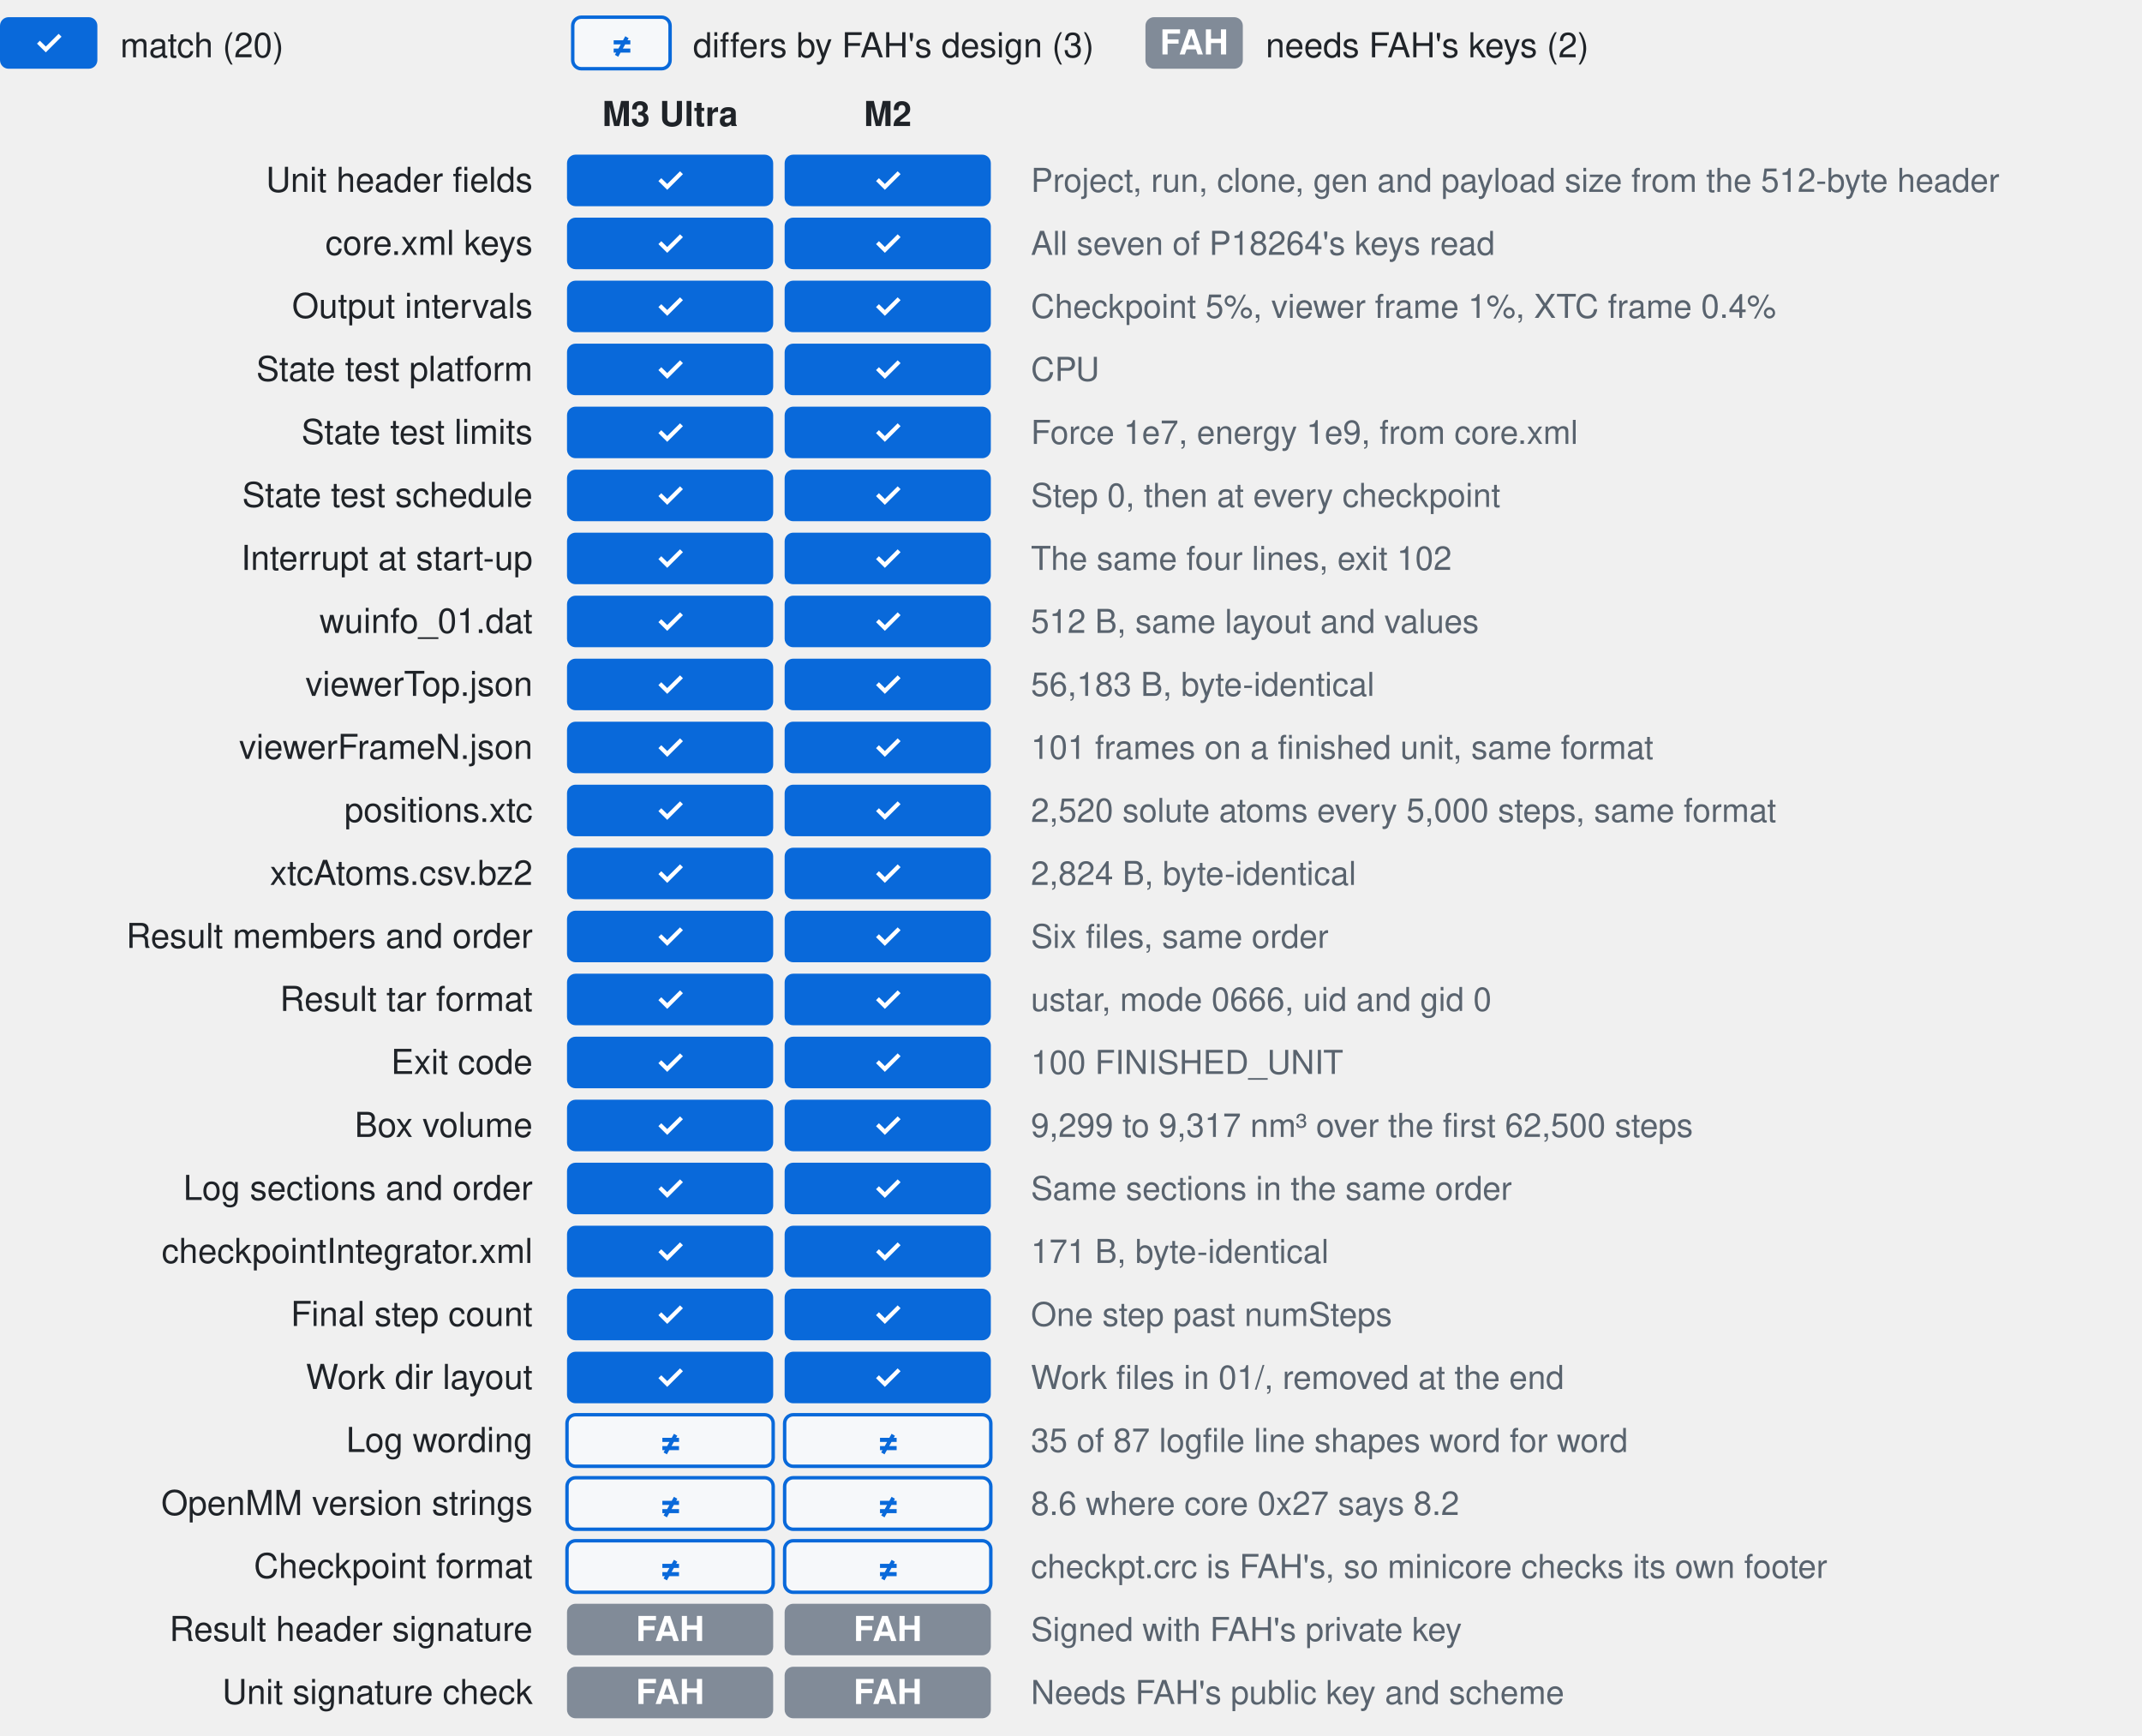
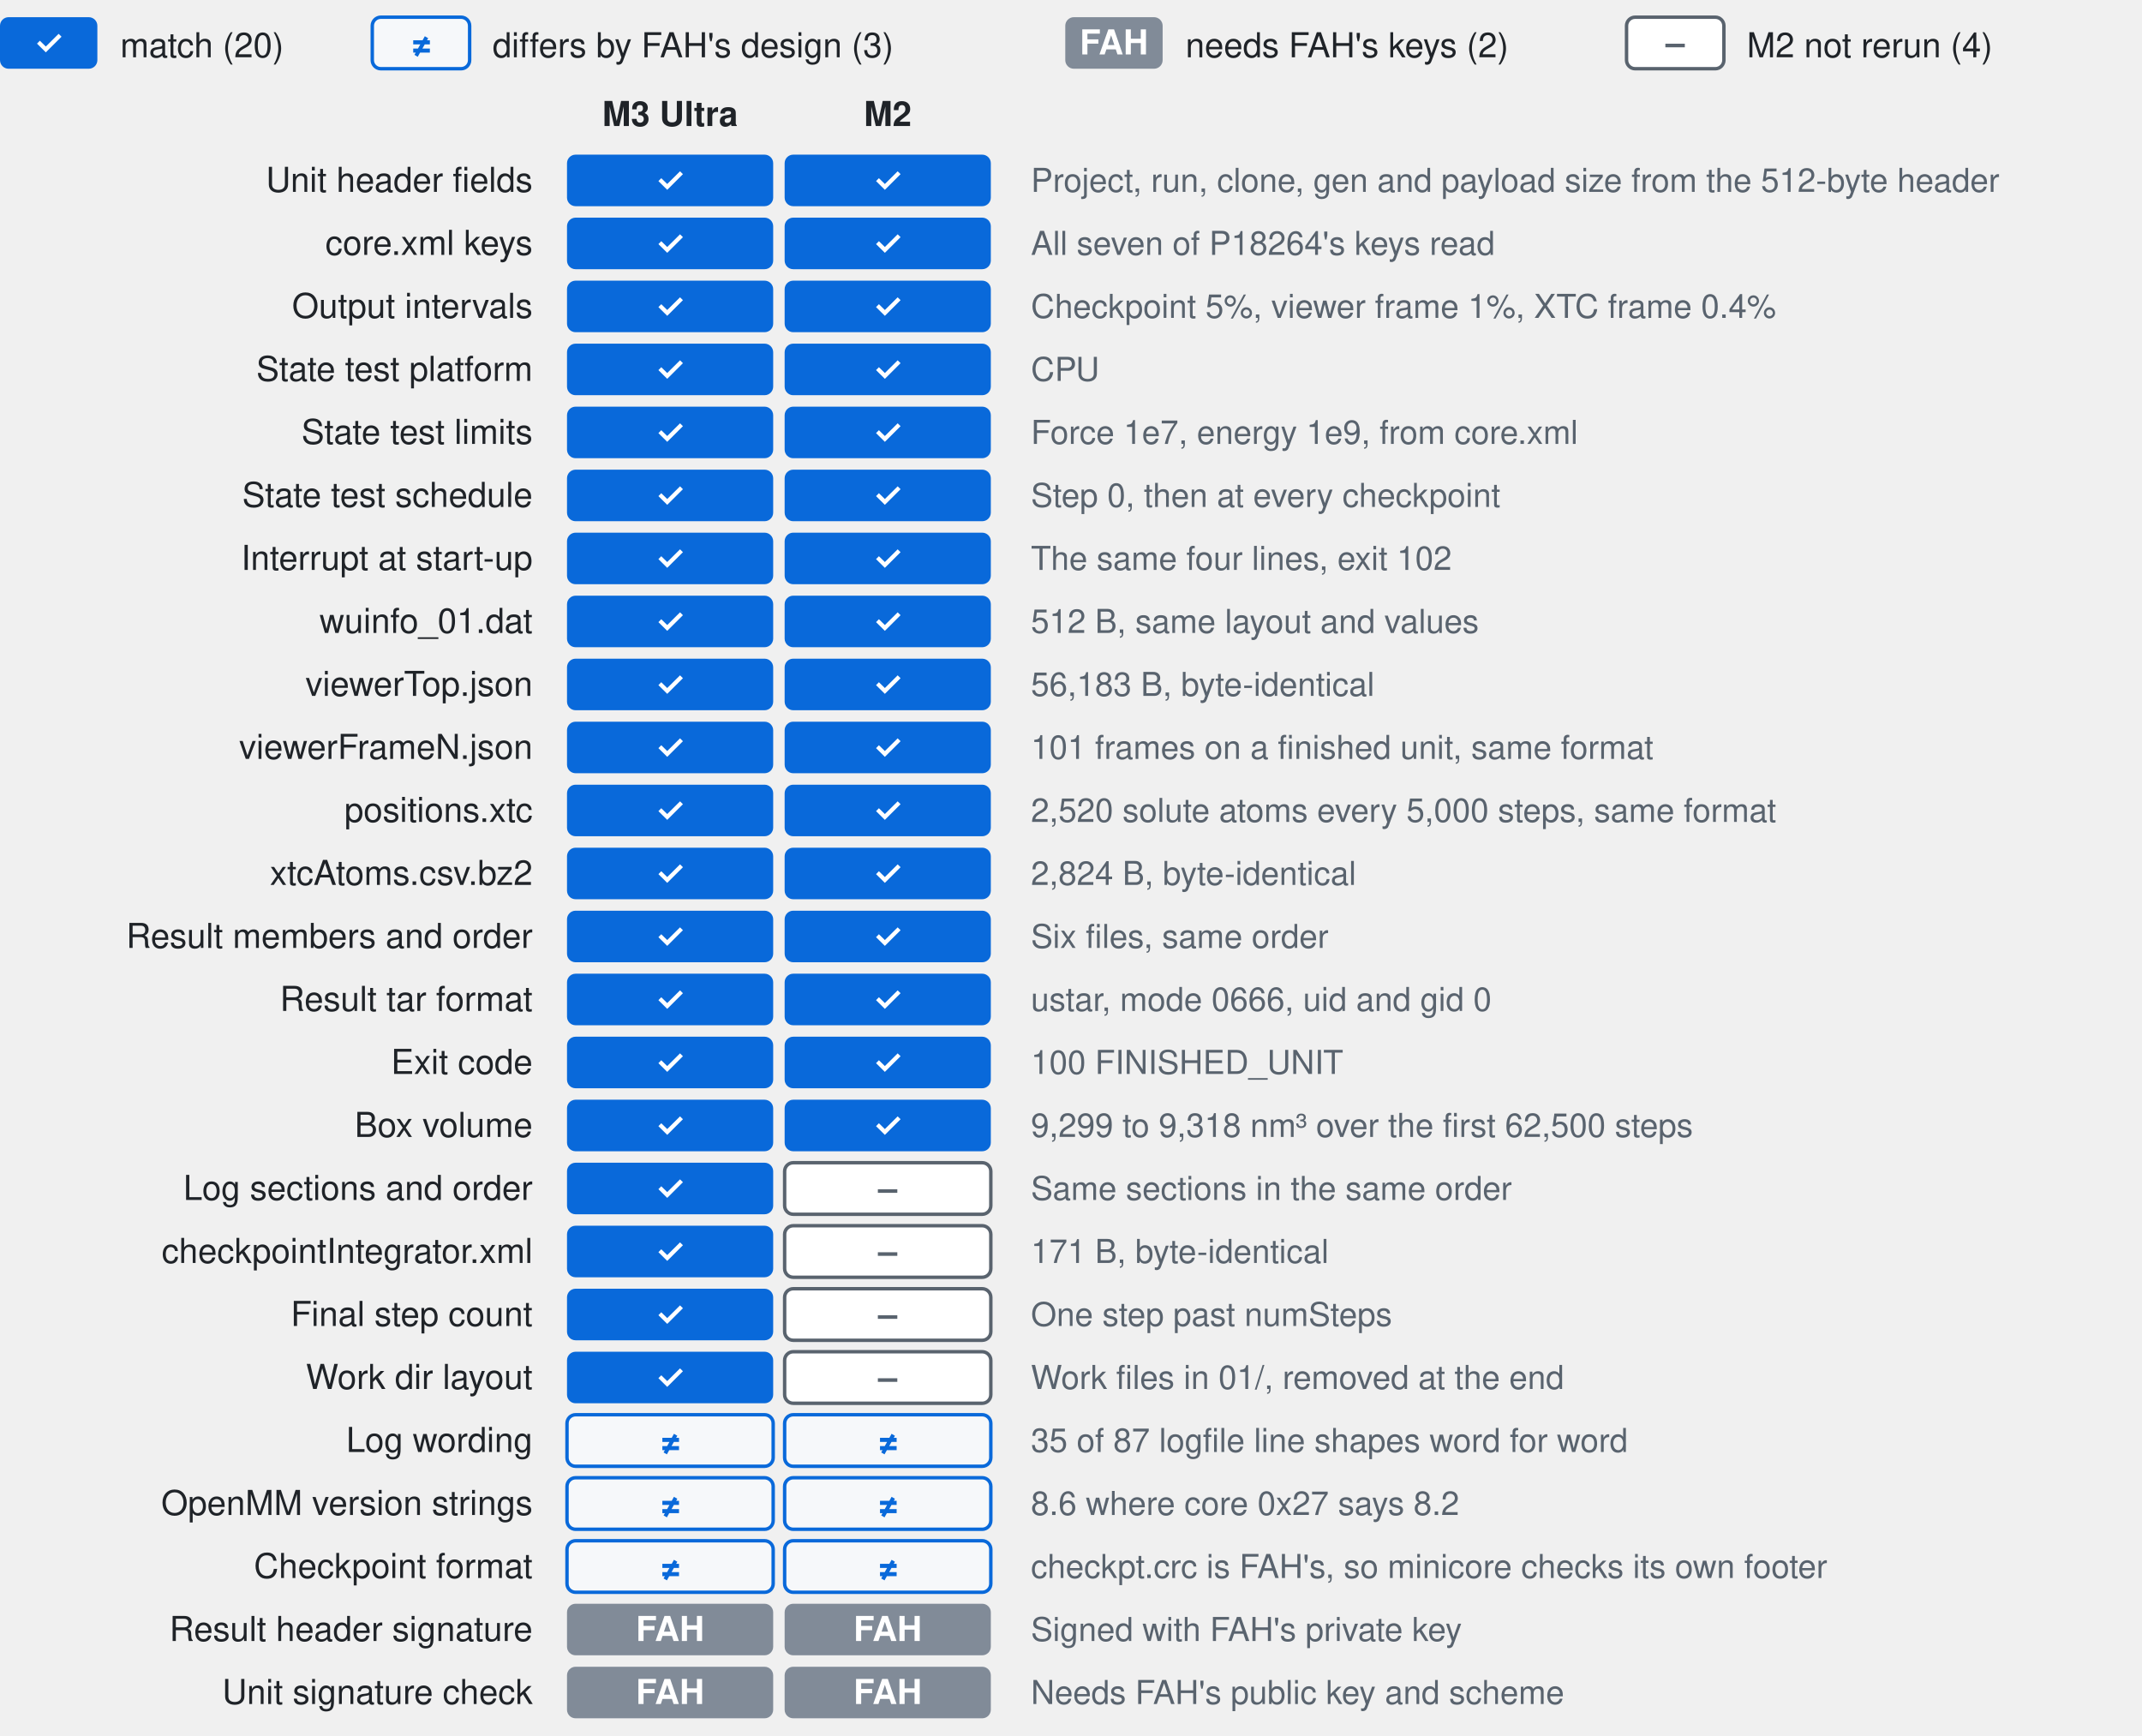
<svg xmlns="http://www.w3.org/2000/svg" width="748" height="606" viewBox="0 0 748 606" role="img" aria-label="Parity with core 0x27 item by item on the M3 Ultra and the M2" font-family="-apple-system, BlinkMacSystemFont, 'Segoe UI', Helvetica, Arial, sans-serif">
  <rect x="0.0" y="6.0" width="34.0" height="18.0" rx="3" fill="#0969da" />
  <text x="17.0" y="19.0" font-size="12" fill="#ffffff" text-anchor="middle" font-weight="600">✓</text>
  <text x="42.0" y="20.0" font-size="12" fill="#1f2328" text-anchor="start" font-weight="normal">match (20)</text>
-   <rect x="200.0" y="6.0" width="34.0" height="18.0" rx="3" fill="#f6f8fa" stroke="#0969da" stroke-width="1.2" />
-   <text x="217.0" y="19.0" font-size="12" fill="#0969da" text-anchor="middle" font-weight="600">≠</text>
-   <text x="242.0" y="20.0" font-size="12" fill="#1f2328" text-anchor="start" font-weight="normal">differs by FAH's design (3)</text>
-   <rect x="400.0" y="6.0" width="34.0" height="18.0" rx="3" fill="#818b98" />
-   <text x="417.0" y="19.0" font-size="12" fill="#ffffff" text-anchor="middle" font-weight="600">FAH</text>
-   <text x="442.0" y="20.0" font-size="12" fill="#1f2328" text-anchor="start" font-weight="normal">needs FAH's keys (2)</text>
+   <rect x="130.0" y="6.0" width="34.0" height="18.0" rx="3" fill="#f6f8fa" stroke="#0969da" stroke-width="1.2" />
+   <text x="147.0" y="19.0" font-size="12" fill="#0969da" text-anchor="middle" font-weight="600">≠</text>
+   <text x="172.0" y="20.0" font-size="12" fill="#1f2328" text-anchor="start" font-weight="normal">differs by FAH's design (3)</text>
+   <rect x="372.0" y="6.0" width="34.0" height="18.0" rx="3" fill="#818b98" />
+   <text x="389.0" y="19.0" font-size="12" fill="#ffffff" text-anchor="middle" font-weight="600">FAH</text>
+   <text x="414.0" y="20.0" font-size="12" fill="#1f2328" text-anchor="start" font-weight="normal">needs FAH's keys (2)</text>
+   <rect x="568.0" y="6.0" width="34.0" height="18.0" rx="3" fill="#ffffff" stroke="#59636e" stroke-width="1.2" />
+   <text x="585.0" y="19.0" font-size="12" fill="#59636e" text-anchor="middle" font-weight="600">–</text>
+   <text x="610.0" y="20.0" font-size="12" fill="#1f2328" text-anchor="start" font-weight="normal">M2 not rerun (4)</text>
  <text x="234.0" y="44.0" font-size="12" fill="#1f2328" text-anchor="middle" font-weight="600">M3 Ultra</text>
  <text x="310.0" y="44.0" font-size="12" fill="#1f2328" text-anchor="middle" font-weight="600">M2</text>
  <text x="186.0" y="67.0" font-size="12" fill="#1f2328" text-anchor="end" font-weight="normal">Unit header fields</text>
  <rect x="198.0" y="54.0" width="72.0" height="18.0" rx="3" fill="#0969da" />
  <text x="234.0" y="67.0" font-size="12" fill="#ffffff" text-anchor="middle" font-weight="600">✓</text>
  <rect x="274.0" y="54.0" width="72.0" height="18.0" rx="3" fill="#0969da" />
  <text x="310.0" y="67.0" font-size="12" fill="#ffffff" text-anchor="middle" font-weight="600">✓</text>
  <text x="360.0" y="67.0" font-size="11.5" fill="#59636e" text-anchor="start" font-weight="normal">Project, run, clone, gen and payload size from the 512-byte header</text>
  <text x="186.0" y="89.0" font-size="12" fill="#1f2328" text-anchor="end" font-weight="normal">core.xml keys</text>
  <rect x="198.0" y="76.0" width="72.0" height="18.0" rx="3" fill="#0969da" />
  <text x="234.0" y="89.0" font-size="12" fill="#ffffff" text-anchor="middle" font-weight="600">✓</text>
  <rect x="274.0" y="76.0" width="72.0" height="18.0" rx="3" fill="#0969da" />
  <text x="310.0" y="89.0" font-size="12" fill="#ffffff" text-anchor="middle" font-weight="600">✓</text>
  <text x="360.0" y="89.0" font-size="11.5" fill="#59636e" text-anchor="start" font-weight="normal">All seven of P18264's keys read</text>
  <text x="186.0" y="111.0" font-size="12" fill="#1f2328" text-anchor="end" font-weight="normal">Output intervals</text>
  <rect x="198.0" y="98.0" width="72.0" height="18.0" rx="3" fill="#0969da" />
  <text x="234.0" y="111.0" font-size="12" fill="#ffffff" text-anchor="middle" font-weight="600">✓</text>
  <rect x="274.0" y="98.0" width="72.0" height="18.0" rx="3" fill="#0969da" />
  <text x="310.0" y="111.0" font-size="12" fill="#ffffff" text-anchor="middle" font-weight="600">✓</text>
  <text x="360.0" y="111.0" font-size="11.5" fill="#59636e" text-anchor="start" font-weight="normal">Checkpoint 5%, viewer frame 1%, XTC frame 0.4%</text>
  <text x="186.0" y="133.0" font-size="12" fill="#1f2328" text-anchor="end" font-weight="normal">State test platform</text>
  <rect x="198.0" y="120.0" width="72.0" height="18.0" rx="3" fill="#0969da" />
  <text x="234.0" y="133.0" font-size="12" fill="#ffffff" text-anchor="middle" font-weight="600">✓</text>
  <rect x="274.0" y="120.0" width="72.0" height="18.0" rx="3" fill="#0969da" />
  <text x="310.0" y="133.0" font-size="12" fill="#ffffff" text-anchor="middle" font-weight="600">✓</text>
  <text x="360.0" y="133.0" font-size="11.5" fill="#59636e" text-anchor="start" font-weight="normal">CPU</text>
  <text x="186.0" y="155.0" font-size="12" fill="#1f2328" text-anchor="end" font-weight="normal">State test limits</text>
  <rect x="198.0" y="142.0" width="72.0" height="18.0" rx="3" fill="#0969da" />
  <text x="234.0" y="155.0" font-size="12" fill="#ffffff" text-anchor="middle" font-weight="600">✓</text>
  <rect x="274.0" y="142.0" width="72.0" height="18.0" rx="3" fill="#0969da" />
  <text x="310.0" y="155.0" font-size="12" fill="#ffffff" text-anchor="middle" font-weight="600">✓</text>
  <text x="360.0" y="155.0" font-size="11.5" fill="#59636e" text-anchor="start" font-weight="normal">Force 1e7, energy 1e9, from core.xml</text>
  <text x="186.0" y="177.0" font-size="12" fill="#1f2328" text-anchor="end" font-weight="normal">State test schedule</text>
  <rect x="198.0" y="164.0" width="72.0" height="18.0" rx="3" fill="#0969da" />
  <text x="234.0" y="177.0" font-size="12" fill="#ffffff" text-anchor="middle" font-weight="600">✓</text>
  <rect x="274.0" y="164.0" width="72.0" height="18.0" rx="3" fill="#0969da" />
  <text x="310.0" y="177.0" font-size="12" fill="#ffffff" text-anchor="middle" font-weight="600">✓</text>
  <text x="360.0" y="177.0" font-size="11.5" fill="#59636e" text-anchor="start" font-weight="normal">Step 0, then at every checkpoint</text>
  <text x="186.0" y="199.0" font-size="12" fill="#1f2328" text-anchor="end" font-weight="normal">Interrupt at start-up</text>
  <rect x="198.0" y="186.0" width="72.0" height="18.0" rx="3" fill="#0969da" />
  <text x="234.0" y="199.0" font-size="12" fill="#ffffff" text-anchor="middle" font-weight="600">✓</text>
  <rect x="274.0" y="186.0" width="72.0" height="18.0" rx="3" fill="#0969da" />
  <text x="310.0" y="199.0" font-size="12" fill="#ffffff" text-anchor="middle" font-weight="600">✓</text>
  <text x="360.0" y="199.0" font-size="11.5" fill="#59636e" text-anchor="start" font-weight="normal">The same four lines, exit 102</text>
  <text x="186.0" y="221.0" font-size="12" fill="#1f2328" text-anchor="end" font-weight="normal">wuinfo_01.dat</text>
  <rect x="198.0" y="208.0" width="72.0" height="18.0" rx="3" fill="#0969da" />
  <text x="234.0" y="221.0" font-size="12" fill="#ffffff" text-anchor="middle" font-weight="600">✓</text>
  <rect x="274.0" y="208.0" width="72.0" height="18.0" rx="3" fill="#0969da" />
  <text x="310.0" y="221.0" font-size="12" fill="#ffffff" text-anchor="middle" font-weight="600">✓</text>
  <text x="360.0" y="221.0" font-size="11.5" fill="#59636e" text-anchor="start" font-weight="normal">512 B, same layout and values</text>
  <text x="186.0" y="243.0" font-size="12" fill="#1f2328" text-anchor="end" font-weight="normal">viewerTop.json</text>
  <rect x="198.0" y="230.0" width="72.0" height="18.0" rx="3" fill="#0969da" />
  <text x="234.0" y="243.0" font-size="12" fill="#ffffff" text-anchor="middle" font-weight="600">✓</text>
  <rect x="274.0" y="230.0" width="72.0" height="18.0" rx="3" fill="#0969da" />
  <text x="310.0" y="243.0" font-size="12" fill="#ffffff" text-anchor="middle" font-weight="600">✓</text>
  <text x="360.0" y="243.0" font-size="11.5" fill="#59636e" text-anchor="start" font-weight="normal">56,183 B, byte-identical</text>
  <text x="186.0" y="265.0" font-size="12" fill="#1f2328" text-anchor="end" font-weight="normal">viewerFrameN.json</text>
  <rect x="198.0" y="252.0" width="72.0" height="18.0" rx="3" fill="#0969da" />
  <text x="234.0" y="265.0" font-size="12" fill="#ffffff" text-anchor="middle" font-weight="600">✓</text>
  <rect x="274.0" y="252.0" width="72.0" height="18.0" rx="3" fill="#0969da" />
  <text x="310.0" y="265.0" font-size="12" fill="#ffffff" text-anchor="middle" font-weight="600">✓</text>
  <text x="360.0" y="265.0" font-size="11.5" fill="#59636e" text-anchor="start" font-weight="normal">101 frames on a finished unit, same format</text>
  <text x="186.0" y="287.0" font-size="12" fill="#1f2328" text-anchor="end" font-weight="normal">positions.xtc</text>
  <rect x="198.0" y="274.0" width="72.0" height="18.0" rx="3" fill="#0969da" />
  <text x="234.0" y="287.0" font-size="12" fill="#ffffff" text-anchor="middle" font-weight="600">✓</text>
  <rect x="274.0" y="274.0" width="72.0" height="18.0" rx="3" fill="#0969da" />
  <text x="310.0" y="287.0" font-size="12" fill="#ffffff" text-anchor="middle" font-weight="600">✓</text>
  <text x="360.0" y="287.0" font-size="11.5" fill="#59636e" text-anchor="start" font-weight="normal">2,520 solute atoms every 5,000 steps, same format</text>
  <text x="186.0" y="309.0" font-size="12" fill="#1f2328" text-anchor="end" font-weight="normal">xtcAtoms.csv.bz2</text>
  <rect x="198.0" y="296.0" width="72.0" height="18.0" rx="3" fill="#0969da" />
  <text x="234.0" y="309.0" font-size="12" fill="#ffffff" text-anchor="middle" font-weight="600">✓</text>
  <rect x="274.0" y="296.0" width="72.0" height="18.0" rx="3" fill="#0969da" />
  <text x="310.0" y="309.0" font-size="12" fill="#ffffff" text-anchor="middle" font-weight="600">✓</text>
  <text x="360.0" y="309.0" font-size="11.5" fill="#59636e" text-anchor="start" font-weight="normal">2,824 B, byte-identical</text>
  <text x="186.0" y="331.0" font-size="12" fill="#1f2328" text-anchor="end" font-weight="normal">Result members and order</text>
  <rect x="198.0" y="318.0" width="72.0" height="18.0" rx="3" fill="#0969da" />
  <text x="234.0" y="331.0" font-size="12" fill="#ffffff" text-anchor="middle" font-weight="600">✓</text>
  <rect x="274.0" y="318.0" width="72.0" height="18.0" rx="3" fill="#0969da" />
  <text x="310.0" y="331.0" font-size="12" fill="#ffffff" text-anchor="middle" font-weight="600">✓</text>
  <text x="360.0" y="331.0" font-size="11.5" fill="#59636e" text-anchor="start" font-weight="normal">Six files, same order</text>
  <text x="186.0" y="353.0" font-size="12" fill="#1f2328" text-anchor="end" font-weight="normal">Result tar format</text>
  <rect x="198.0" y="340.0" width="72.0" height="18.0" rx="3" fill="#0969da" />
  <text x="234.0" y="353.0" font-size="12" fill="#ffffff" text-anchor="middle" font-weight="600">✓</text>
  <rect x="274.0" y="340.0" width="72.0" height="18.0" rx="3" fill="#0969da" />
  <text x="310.0" y="353.0" font-size="12" fill="#ffffff" text-anchor="middle" font-weight="600">✓</text>
  <text x="360.0" y="353.0" font-size="11.5" fill="#59636e" text-anchor="start" font-weight="normal">ustar, mode 0666, uid and gid 0</text>
  <text x="186.0" y="375.0" font-size="12" fill="#1f2328" text-anchor="end" font-weight="normal">Exit code</text>
  <rect x="198.0" y="362.0" width="72.0" height="18.0" rx="3" fill="#0969da" />
  <text x="234.0" y="375.0" font-size="12" fill="#ffffff" text-anchor="middle" font-weight="600">✓</text>
  <rect x="274.0" y="362.0" width="72.0" height="18.0" rx="3" fill="#0969da" />
  <text x="310.0" y="375.0" font-size="12" fill="#ffffff" text-anchor="middle" font-weight="600">✓</text>
  <text x="360.0" y="375.0" font-size="11.5" fill="#59636e" text-anchor="start" font-weight="normal">100 FINISHED_UNIT</text>
  <text x="186.0" y="397.0" font-size="12" fill="#1f2328" text-anchor="end" font-weight="normal">Box volume</text>
  <rect x="198.0" y="384.0" width="72.0" height="18.0" rx="3" fill="#0969da" />
  <text x="234.0" y="397.0" font-size="12" fill="#ffffff" text-anchor="middle" font-weight="600">✓</text>
  <rect x="274.0" y="384.0" width="72.0" height="18.0" rx="3" fill="#0969da" />
  <text x="310.0" y="397.0" font-size="12" fill="#ffffff" text-anchor="middle" font-weight="600">✓</text>
-   <text x="360.0" y="397.0" font-size="11.5" fill="#59636e" text-anchor="start" font-weight="normal">9,299 to 9,317 nm³ over the first 62,500 steps</text>
+   <text x="360.0" y="397.0" font-size="11.5" fill="#59636e" text-anchor="start" font-weight="normal">9,299 to 9,318 nm³ over the first 62,500 steps</text>
  <text x="186.0" y="419.0" font-size="12" fill="#1f2328" text-anchor="end" font-weight="normal">Log sections and order</text>
  <rect x="198.0" y="406.0" width="72.0" height="18.0" rx="3" fill="#0969da" />
  <text x="234.0" y="419.0" font-size="12" fill="#ffffff" text-anchor="middle" font-weight="600">✓</text>
-   <rect x="274.0" y="406.0" width="72.0" height="18.0" rx="3" fill="#0969da" />
-   <text x="310.0" y="419.0" font-size="12" fill="#ffffff" text-anchor="middle" font-weight="600">✓</text>
+   <rect x="274.0" y="406.0" width="72.0" height="18.0" rx="3" fill="#ffffff" stroke="#59636e" stroke-width="1.2" />
+   <text x="310.0" y="419.0" font-size="12" fill="#59636e" text-anchor="middle" font-weight="600">–</text>
  <text x="360.0" y="419.0" font-size="11.5" fill="#59636e" text-anchor="start" font-weight="normal">Same sections in the same order</text>
  <text x="186.0" y="441.0" font-size="12" fill="#1f2328" text-anchor="end" font-weight="normal">checkpointIntegrator.xml</text>
  <rect x="198.0" y="428.0" width="72.0" height="18.0" rx="3" fill="#0969da" />
  <text x="234.0" y="441.0" font-size="12" fill="#ffffff" text-anchor="middle" font-weight="600">✓</text>
-   <rect x="274.0" y="428.0" width="72.0" height="18.0" rx="3" fill="#0969da" />
-   <text x="310.0" y="441.0" font-size="12" fill="#ffffff" text-anchor="middle" font-weight="600">✓</text>
+   <rect x="274.0" y="428.0" width="72.0" height="18.0" rx="3" fill="#ffffff" stroke="#59636e" stroke-width="1.2" />
+   <text x="310.0" y="441.0" font-size="12" fill="#59636e" text-anchor="middle" font-weight="600">–</text>
  <text x="360.0" y="441.0" font-size="11.5" fill="#59636e" text-anchor="start" font-weight="normal">171 B, byte-identical</text>
  <text x="186.0" y="463.0" font-size="12" fill="#1f2328" text-anchor="end" font-weight="normal">Final step count</text>
  <rect x="198.0" y="450.0" width="72.0" height="18.0" rx="3" fill="#0969da" />
  <text x="234.0" y="463.0" font-size="12" fill="#ffffff" text-anchor="middle" font-weight="600">✓</text>
-   <rect x="274.0" y="450.0" width="72.0" height="18.0" rx="3" fill="#0969da" />
-   <text x="310.0" y="463.0" font-size="12" fill="#ffffff" text-anchor="middle" font-weight="600">✓</text>
+   <rect x="274.0" y="450.0" width="72.0" height="18.0" rx="3" fill="#ffffff" stroke="#59636e" stroke-width="1.2" />
+   <text x="310.0" y="463.0" font-size="12" fill="#59636e" text-anchor="middle" font-weight="600">–</text>
  <text x="360.0" y="463.0" font-size="11.5" fill="#59636e" text-anchor="start" font-weight="normal">One step past numSteps</text>
  <text x="186.0" y="485.0" font-size="12" fill="#1f2328" text-anchor="end" font-weight="normal">Work dir layout</text>
  <rect x="198.0" y="472.0" width="72.0" height="18.0" rx="3" fill="#0969da" />
  <text x="234.0" y="485.0" font-size="12" fill="#ffffff" text-anchor="middle" font-weight="600">✓</text>
-   <rect x="274.0" y="472.0" width="72.0" height="18.0" rx="3" fill="#0969da" />
-   <text x="310.0" y="485.0" font-size="12" fill="#ffffff" text-anchor="middle" font-weight="600">✓</text>
+   <rect x="274.0" y="472.0" width="72.0" height="18.0" rx="3" fill="#ffffff" stroke="#59636e" stroke-width="1.2" />
+   <text x="310.0" y="485.0" font-size="12" fill="#59636e" text-anchor="middle" font-weight="600">–</text>
  <text x="360.0" y="485.0" font-size="11.5" fill="#59636e" text-anchor="start" font-weight="normal">Work files in 01/, removed at the end</text>
  <text x="186.0" y="507.0" font-size="12" fill="#1f2328" text-anchor="end" font-weight="normal">Log wording</text>
  <rect x="198.0" y="494.0" width="72.0" height="18.0" rx="3" fill="#f6f8fa" stroke="#0969da" stroke-width="1.2" />
  <text x="234.0" y="507.0" font-size="12" fill="#0969da" text-anchor="middle" font-weight="600">≠</text>
  <rect x="274.0" y="494.0" width="72.0" height="18.0" rx="3" fill="#f6f8fa" stroke="#0969da" stroke-width="1.2" />
  <text x="310.0" y="507.0" font-size="12" fill="#0969da" text-anchor="middle" font-weight="600">≠</text>
  <text x="360.0" y="507.0" font-size="11.5" fill="#59636e" text-anchor="start" font-weight="normal">35 of 87 logfile line shapes word for word</text>
  <text x="186.0" y="529.0" font-size="12" fill="#1f2328" text-anchor="end" font-weight="normal">OpenMM version strings</text>
  <rect x="198.0" y="516.0" width="72.0" height="18.0" rx="3" fill="#f6f8fa" stroke="#0969da" stroke-width="1.2" />
  <text x="234.0" y="529.0" font-size="12" fill="#0969da" text-anchor="middle" font-weight="600">≠</text>
  <rect x="274.0" y="516.0" width="72.0" height="18.0" rx="3" fill="#f6f8fa" stroke="#0969da" stroke-width="1.2" />
  <text x="310.0" y="529.0" font-size="12" fill="#0969da" text-anchor="middle" font-weight="600">≠</text>
  <text x="360.0" y="529.0" font-size="11.5" fill="#59636e" text-anchor="start" font-weight="normal">8.6 where core 0x27 says 8.2</text>
  <text x="186.0" y="551.0" font-size="12" fill="#1f2328" text-anchor="end" font-weight="normal">Checkpoint format</text>
  <rect x="198.0" y="538.0" width="72.0" height="18.0" rx="3" fill="#f6f8fa" stroke="#0969da" stroke-width="1.2" />
  <text x="234.0" y="551.0" font-size="12" fill="#0969da" text-anchor="middle" font-weight="600">≠</text>
  <rect x="274.0" y="538.0" width="72.0" height="18.0" rx="3" fill="#f6f8fa" stroke="#0969da" stroke-width="1.2" />
  <text x="310.0" y="551.0" font-size="12" fill="#0969da" text-anchor="middle" font-weight="600">≠</text>
  <text x="360.0" y="551.0" font-size="11.5" fill="#59636e" text-anchor="start" font-weight="normal">checkpt.crc is FAH's, so minicore checks its own footer</text>
  <text x="186.0" y="573.0" font-size="12" fill="#1f2328" text-anchor="end" font-weight="normal">Result header signature</text>
  <rect x="198.0" y="560.0" width="72.0" height="18.0" rx="3" fill="#818b98" />
  <text x="234.0" y="573.0" font-size="12" fill="#ffffff" text-anchor="middle" font-weight="600">FAH</text>
  <rect x="274.0" y="560.0" width="72.0" height="18.0" rx="3" fill="#818b98" />
  <text x="310.0" y="573.0" font-size="12" fill="#ffffff" text-anchor="middle" font-weight="600">FAH</text>
  <text x="360.0" y="573.0" font-size="11.5" fill="#59636e" text-anchor="start" font-weight="normal">Signed with FAH's private key</text>
  <text x="186.0" y="595.0" font-size="12" fill="#1f2328" text-anchor="end" font-weight="normal">Unit signature check</text>
  <rect x="198.0" y="582.0" width="72.0" height="18.0" rx="3" fill="#818b98" />
  <text x="234.0" y="595.0" font-size="12" fill="#ffffff" text-anchor="middle" font-weight="600">FAH</text>
  <rect x="274.0" y="582.0" width="72.0" height="18.0" rx="3" fill="#818b98" />
  <text x="310.0" y="595.0" font-size="12" fill="#ffffff" text-anchor="middle" font-weight="600">FAH</text>
  <text x="360.0" y="595.0" font-size="11.5" fill="#59636e" text-anchor="start" font-weight="normal">Needs FAH's public key and scheme</text>
</svg>
